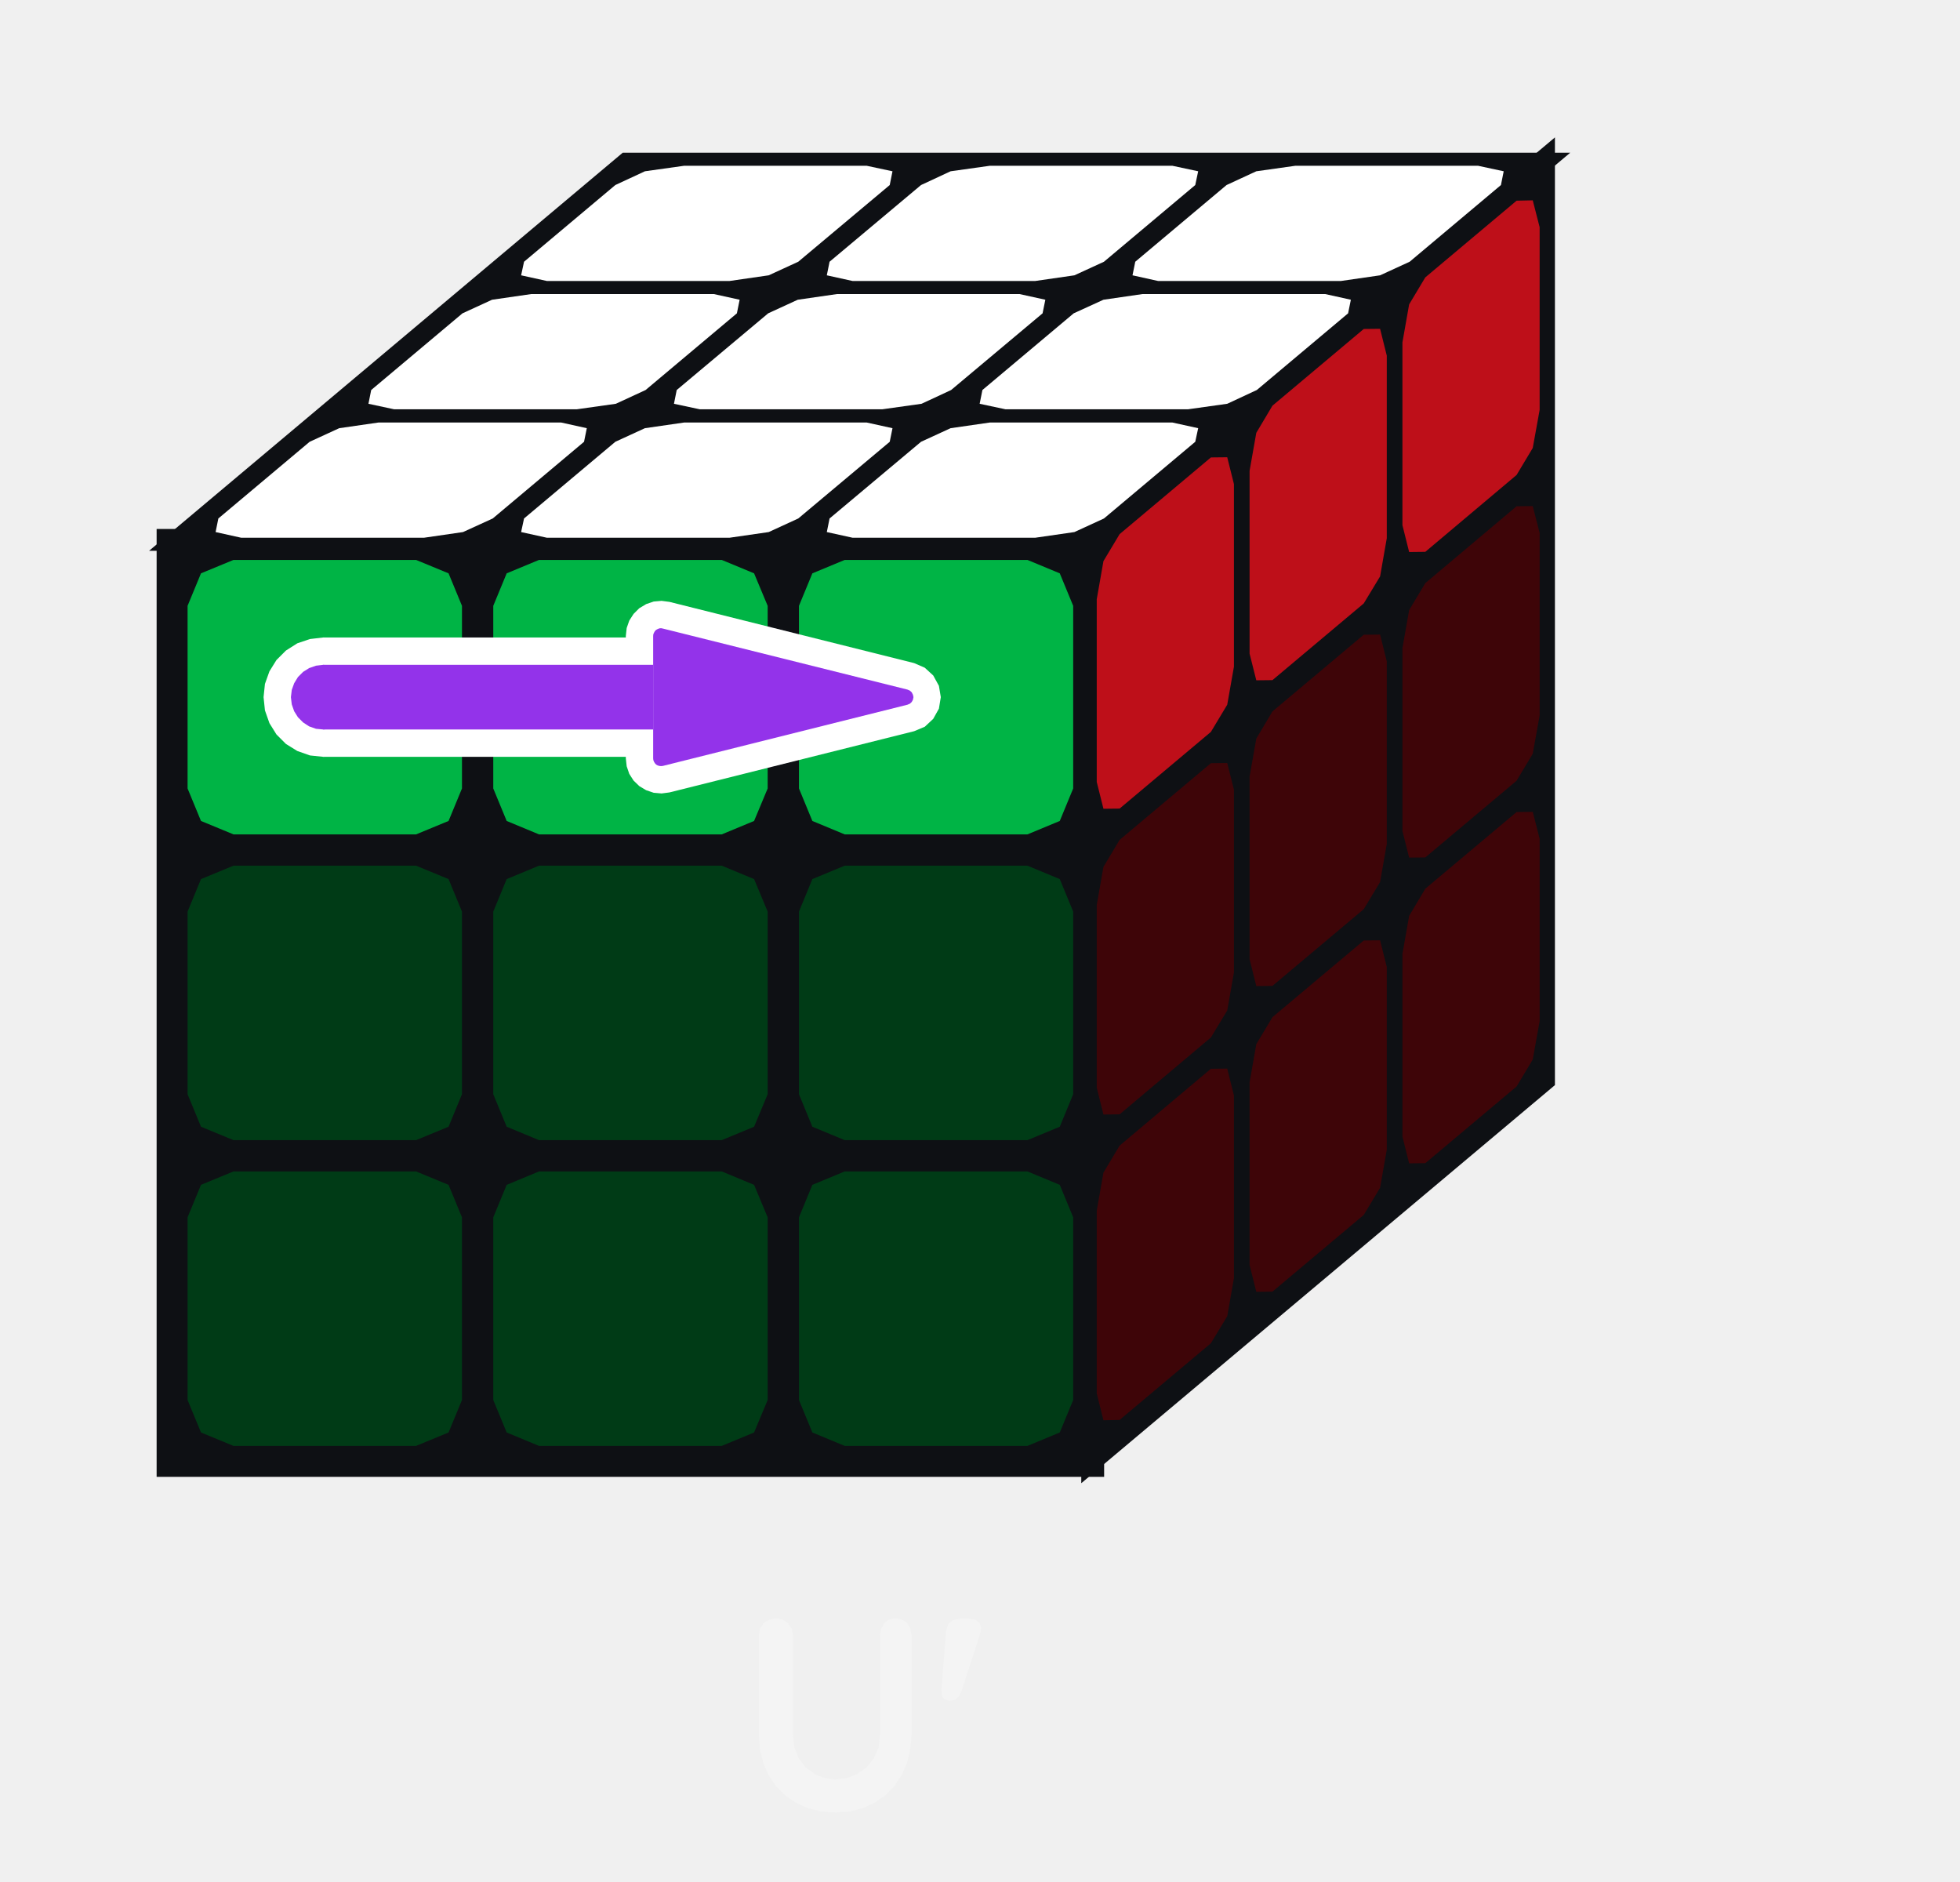
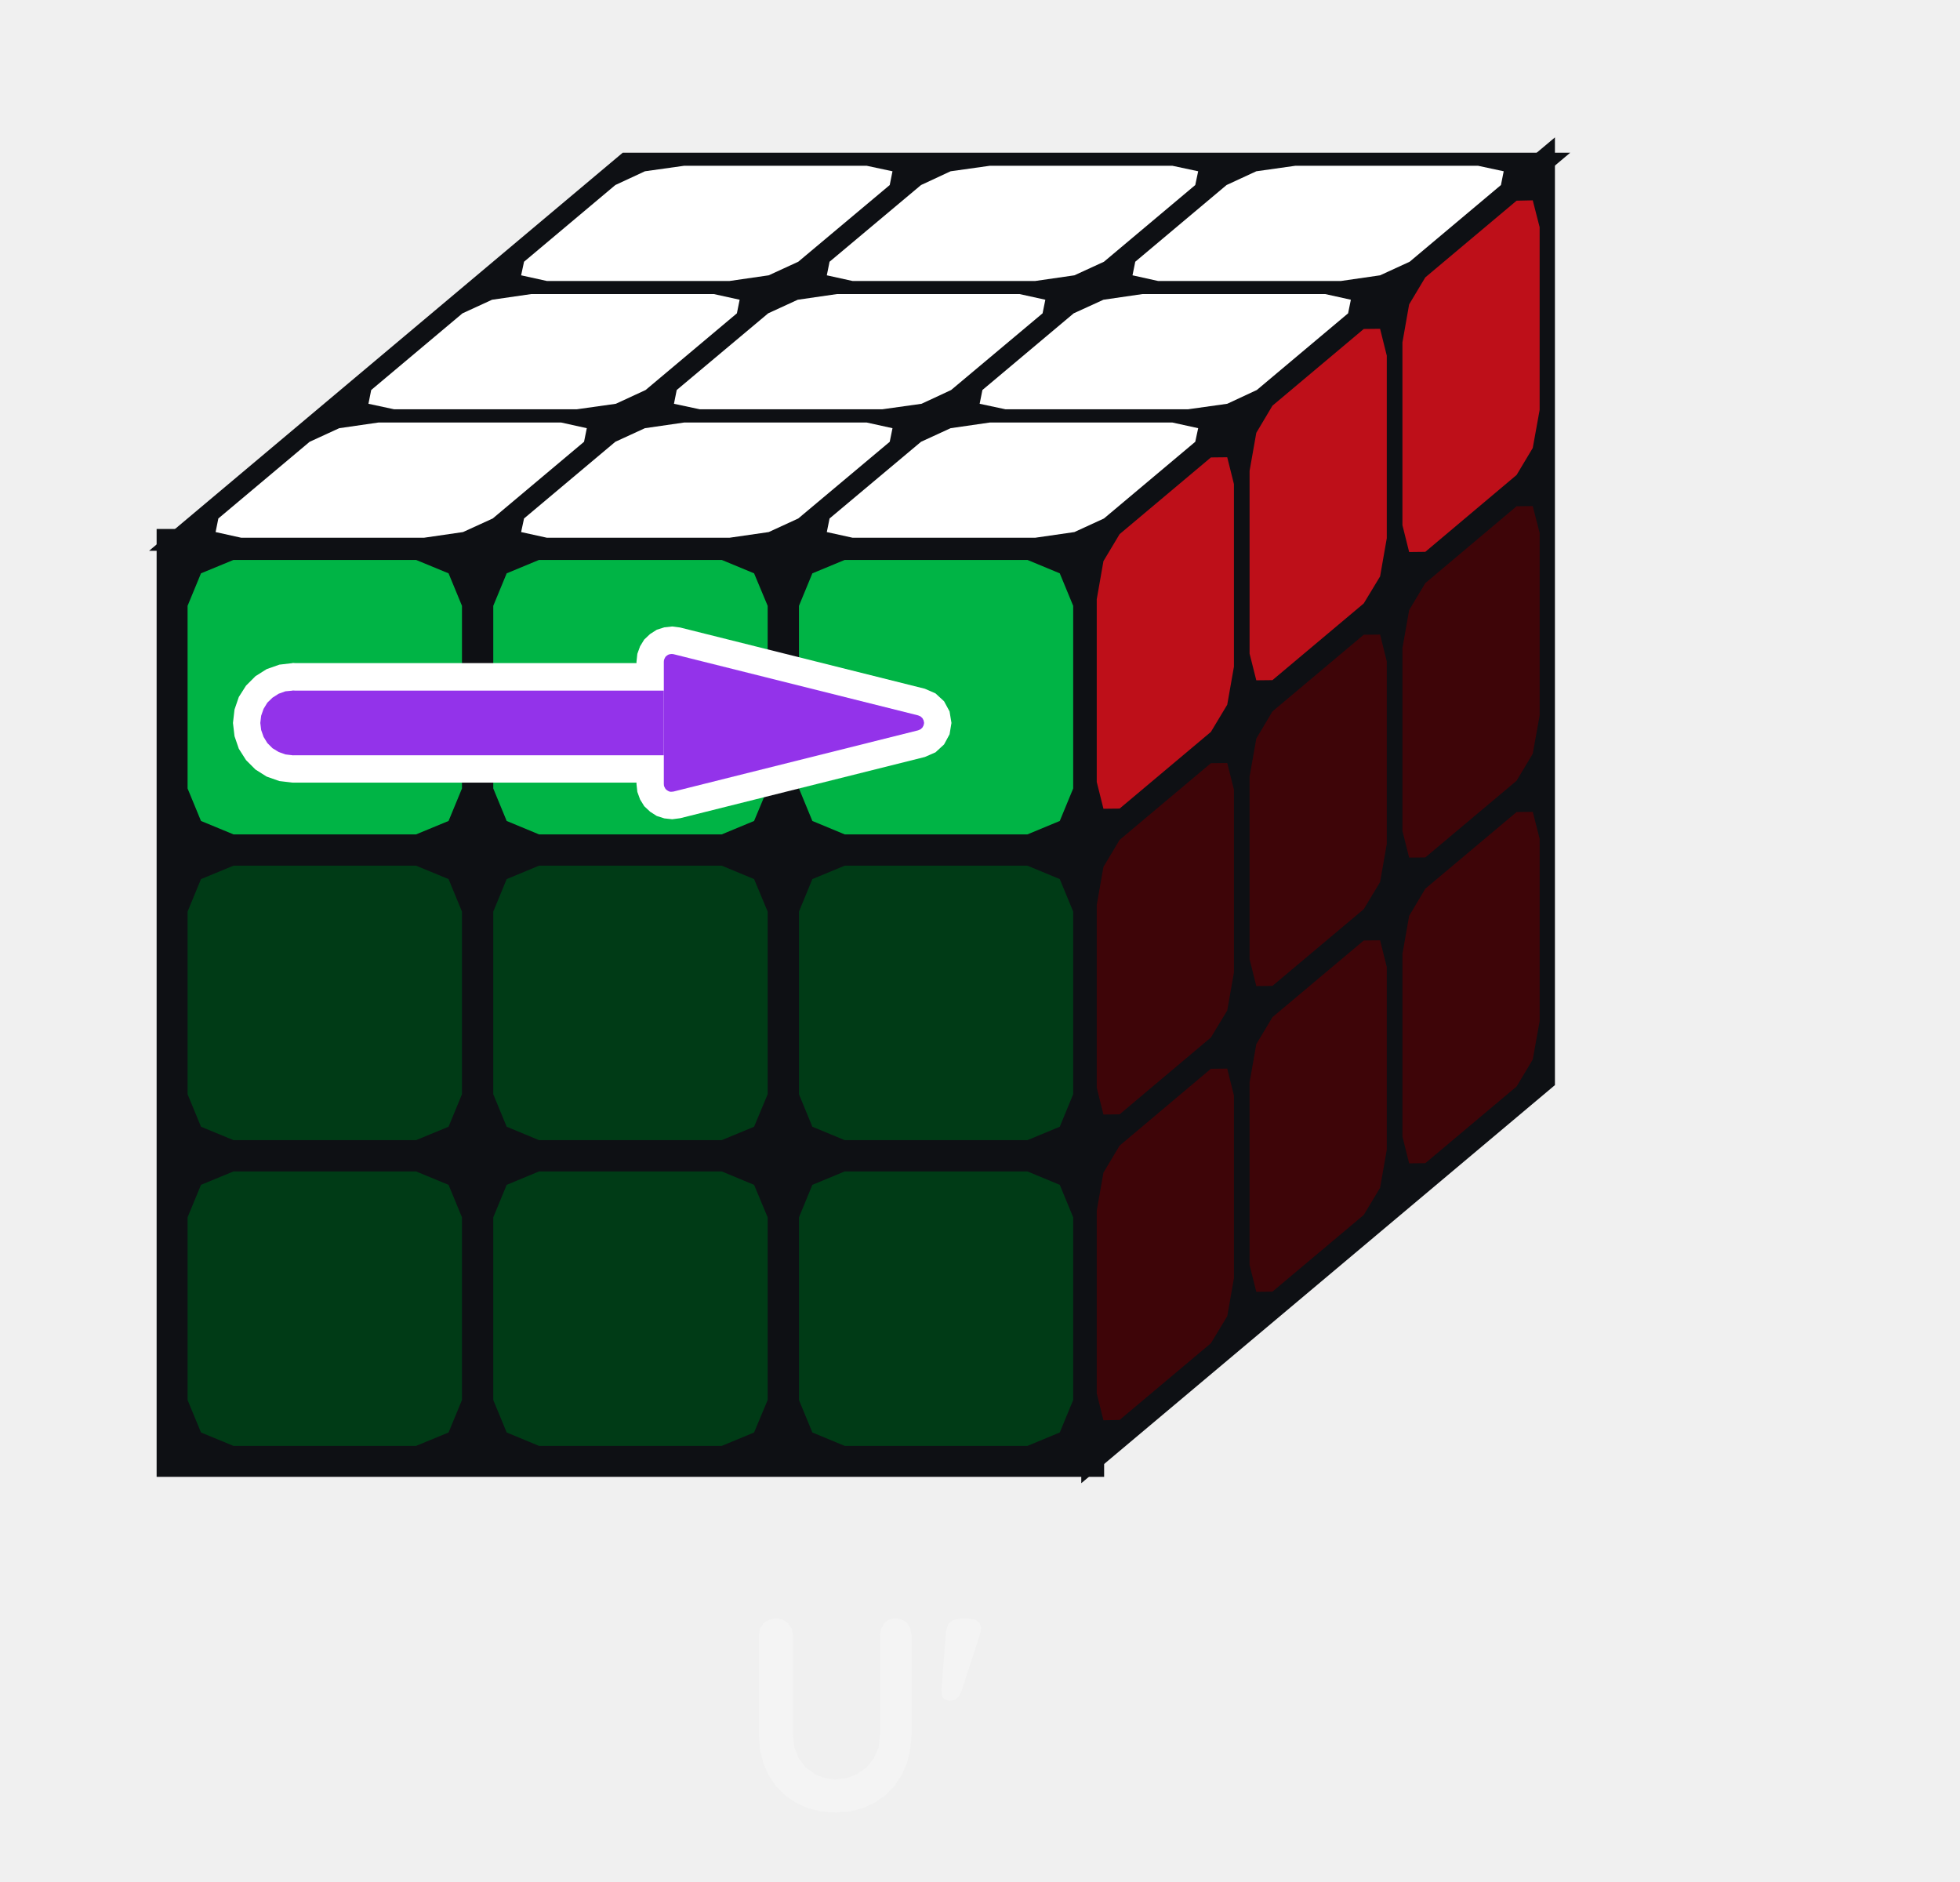
<svg xmlns="http://www.w3.org/2000/svg" viewBox="0 0 114.00 109.20" width="100" height="96">
  <polygon points="9.11,85.76 64.22,85.76 64.22,30.64 9.11,30.64" fill="#0e1014" />
  <polygon points="8.67,31.91 63.78,31.91 91.33,8.76 36.22,8.76" fill="#0e1014" />
  <polygon points="62.89,86.13 90.44,62.98 90.44,7.87 62.89,31.02" fill="#0e1014" />
  <polygon points="51.75,10.64 51.91,9.84 50.41,9.52 39.79,9.52 37.51,9.84 35.79,10.64 30.48,15.10 30.31,15.89 31.81,16.22 42.43,16.22 44.71,15.89 46.43,15.10" fill="#ffffff" />
  <polygon points="69.52,10.64 69.69,9.84 68.19,9.52 57.57,9.52 55.29,9.84 53.57,10.64 48.25,15.10 48.09,15.89 49.59,16.22 60.21,16.22 62.49,15.89 64.21,15.10" fill="#ffffff" />
  <polygon points="87.30,10.64 87.46,9.84 85.97,9.52 75.34,9.52 73.07,9.84 71.34,10.64 66.03,15.10 65.87,15.89 67.36,16.22 77.99,16.22 80.27,15.89 81.99,15.10" fill="#ffffff" />
  <polygon points="42.86,18.10 43.02,17.31 41.52,16.98 30.90,16.98 28.62,17.31 26.90,18.10 21.59,22.56 21.43,23.36 22.92,23.68 33.55,23.68 35.82,23.36 37.55,22.56" fill="#ffffff" />
  <polygon points="60.64,18.10 60.80,17.31 59.30,16.98 48.68,16.98 46.40,17.31 44.68,18.10 39.36,22.56 39.20,23.36 40.70,23.68 51.32,23.68 53.60,23.36 55.32,22.56" fill="#ffffff" />
  <polygon points="78.41,18.10 78.57,17.31 77.08,16.98 66.45,16.98 64.18,17.31 62.45,18.10 57.14,22.56 56.98,23.36 58.48,23.68 69.10,23.68 71.38,23.36 73.10,22.56" fill="#ffffff" />
  <polygon points="33.97,25.57 34.13,24.78 32.64,24.45 22.01,24.45 19.73,24.78 18.01,25.57 12.70,30.03 12.54,30.82 14.03,31.15 24.66,31.15 26.93,30.82 28.66,30.03" fill="#ffffff" />
  <polygon points="51.75,25.57 51.91,24.78 50.41,24.45 39.79,24.45 37.51,24.78 35.79,25.57 30.48,30.03 30.31,30.82 31.81,31.15 42.43,31.15 44.71,30.82 46.43,30.03" fill="#ffffff" />
  <polygon points="69.52,25.57 69.69,24.78 68.19,24.45 57.57,24.45 55.29,24.78 53.57,25.57 48.25,30.03 48.09,30.82 49.59,31.15 60.21,31.15 62.49,30.82 64.21,30.03" fill="#ffffff" />
  <polygon points="71.77,28.03 71.38,26.47 70.43,26.48 65.12,30.94 64.18,32.51 63.79,34.73 63.79,45.35 64.18,46.91 65.12,46.90 70.43,42.44 71.38,40.86 71.77,38.65" fill="#be0f19" />
  <polygon points="80.66,20.56 80.27,19.00 79.32,19.01 74.01,23.47 73.07,25.05 72.68,27.26 72.68,37.89 73.07,39.44 74.01,39.43 79.32,34.97 80.27,33.40 80.66,31.18" fill="#be0f19" />
  <polygon points="89.55,13.09 89.15,11.53 88.21,11.55 82.90,16.01 81.96,17.58 81.57,19.79 81.57,30.42 81.96,31.98 82.90,31.97 88.21,27.50 89.15,25.93 89.55,23.72" fill="#be0f19" />
  <polygon points="71.77,45.80 71.38,44.25 70.43,44.26 65.12,48.72 64.18,50.29 63.79,52.51 63.79,63.13 64.18,64.69 65.12,64.68 70.43,60.21 71.38,58.64 71.77,56.43" fill="#3e0508" />
  <polygon points="80.66,38.34 80.27,36.78 79.32,36.79 74.01,41.25 73.07,42.83 72.68,45.04 72.68,55.66 73.07,57.22 74.01,57.21 79.32,52.75 80.27,51.17 80.66,48.96" fill="#3e0508" />
  <polygon points="89.55,30.87 89.15,29.31 88.21,29.32 82.90,33.79 81.96,35.36 81.57,37.57 81.57,48.20 81.96,49.75 82.90,49.74 88.21,45.28 89.15,43.71 89.55,41.49" fill="#3e0508" />
  <polygon points="71.77,63.58 71.38,62.02 70.43,62.03 65.12,66.50 64.18,68.07 63.79,70.28 63.79,80.91 64.18,82.47 65.12,82.45 70.43,77.99 71.38,76.42 71.77,74.21" fill="#3e0508" />
  <polygon points="80.66,56.11 80.27,54.56 79.32,54.57 74.01,59.03 73.07,60.60 72.68,62.82 72.68,73.44 73.07,75.00 74.01,74.99 79.32,70.53 80.27,68.95 80.66,66.74" fill="#3e0508" />
  <polygon points="89.55,48.65 89.15,47.09 88.21,47.10 82.90,51.56 81.96,53.14 81.57,55.35 81.57,65.97 81.96,67.53 82.90,67.52 88.21,63.06 89.15,61.49 89.55,59.27" fill="#3e0508" />
  <polygon points="26.87,35.11 26.09,33.22 24.20,32.44 13.58,32.44 11.69,33.22 10.91,35.11 10.91,45.73 11.69,47.62 13.58,48.40 24.20,48.40 26.09,47.62 26.87,45.73" fill="#00b445" />
  <polygon points="44.65,35.11 43.86,33.22 41.98,32.44 31.35,32.44 29.47,33.22 28.69,35.11 28.69,45.73 29.47,47.62 31.35,48.40 41.98,48.40 43.86,47.62 44.65,45.73" fill="#00b445" />
  <polygon points="62.42,35.11 61.64,33.22 59.76,32.44 49.13,32.44 47.25,33.22 46.47,35.11 46.47,45.73 47.25,47.62 49.13,48.40 59.76,48.40 61.64,47.62 62.42,45.73" fill="#00b445" />
  <polygon points="26.87,52.89 26.09,51.00 24.20,50.22 13.58,50.22 11.69,51.00 10.91,52.89 10.91,63.51 11.69,65.40 13.58,66.18 24.20,66.18 26.09,65.40 26.87,63.51" fill="#003b16" />
  <polygon points="44.65,52.89 43.86,51.00 41.98,50.22 31.35,50.22 29.47,51.00 28.69,52.89 28.69,63.51 29.47,65.40 31.35,66.18 41.98,66.18 43.86,65.40 44.65,63.51" fill="#003b16" />
  <polygon points="62.42,52.89 61.64,51.00 59.76,50.22 49.13,50.22 47.25,51.00 46.47,52.89 46.47,63.51 47.25,65.40 49.13,66.18 59.76,66.18 61.64,65.40 62.42,63.51" fill="#003b16" />
  <polygon points="26.87,70.67 26.09,68.78 24.20,68.00 13.58,68.00 11.69,68.78 10.91,70.67 10.91,81.29 11.69,83.18 13.58,83.96 24.20,83.96 26.09,83.18 26.87,81.29" fill="#003b16" />
  <polygon points="44.65,70.67 43.86,68.78 41.98,68.00 31.35,68.00 29.47,68.78 28.69,70.67 28.69,81.29 29.47,83.18 31.35,83.96 41.98,83.96 43.86,83.18 44.65,81.29" fill="#003b16" />
  <polygon points="62.42,70.67 61.64,68.78 59.76,68.00 49.13,68.00 47.25,68.78 46.47,70.67 46.47,81.29 47.25,83.18 49.13,83.96 59.76,83.96 61.64,83.18 62.42,81.29" fill="#003b16" />
-   <polygon points="18.80,36.95 37.99,36.95 37.99,43.89 18.80,43.89" fill="#ffffff" />
-   <polygon points="22.27,40.42 22.18,39.65 21.93,38.92 21.51,38.26 20.96,37.71 20.31,37.29 19.57,37.04 18.80,36.95 18.03,37.04 17.29,37.29 16.63,37.71 16.08,38.26 15.67,38.92 15.41,39.65 15.33,40.42 15.41,41.19 15.67,41.93 16.08,42.59 16.63,43.14 17.29,43.55 18.03,43.81 18.80,43.89 19.57,43.81 20.31,43.55 20.96,43.14 21.51,42.59 21.93,41.93 22.18,41.19" fill="#ffffff" />
-   <polygon points="36.40,36.86 36.45,36.40 36.60,35.97 36.85,35.58 37.18,35.25 37.58,35.01 38.02,34.86 38.48,34.82 38.94,34.88 53.17,38.44 53.79,38.71 54.28,39.16 54.61,39.76 54.72,40.42 54.61,41.09 54.28,41.68 53.79,42.14 53.17,42.40 38.94,45.96 38.48,46.02 38.02,45.98 37.58,45.83 37.18,45.59 36.85,45.27 36.60,44.88 36.45,44.44 36.40,43.98" fill="#ffffff" />
-   <polygon points="18.80,38.54 37.99,38.54 37.99,42.30 18.80,42.30" fill="#9333ea" />
-   <polygon points="20.68,40.42 20.63,40.00 20.49,39.61 20.27,39.25 19.97,38.95 19.61,38.73 19.22,38.59 18.80,38.54 18.38,38.59 17.98,38.73 17.63,38.95 17.33,39.25 17.11,39.61 16.97,40.00 16.92,40.42 16.97,40.84 17.11,41.24 17.33,41.59 17.63,41.89 17.98,42.12 18.38,42.26 18.80,42.30 19.22,42.26 19.61,42.12 19.97,41.89 20.27,41.59 20.49,41.24 20.63,40.84" fill="#9333ea" />
-   <polygon points="37.99,36.86 38.00,36.76 38.04,36.67 38.09,36.58 38.16,36.51 38.25,36.46 38.35,36.42 38.45,36.41 38.55,36.43 52.78,39.98 52.92,40.04 53.03,40.14 53.10,40.28 53.13,40.42 53.10,40.57 53.03,40.70 52.92,40.80 52.78,40.86 38.55,44.42 38.45,44.43 38.35,44.42 38.25,44.39 38.16,44.34 38.09,44.26 38.04,44.18 38.00,44.08 37.99,43.98" fill="#9333ea" />
+   <polygon points="17.02,38.44 38.61,38.44 38.61,45.39 17.02,45.39" fill="#ffffff" />
+   <polygon points="20.49,41.92 20.41,41.14 20.15,40.41 19.74,39.75 19.19,39.20 18.53,38.79 17.79,38.53 17.02,38.44 16.25,38.53 15.51,38.79 14.86,39.20 14.31,39.75 13.89,40.41 13.64,41.14 13.55,41.92 13.64,42.69 13.89,43.42 14.31,44.08 14.86,44.63 15.51,45.04 16.25,45.30 17.02,45.39 17.79,45.30 18.53,45.04 19.19,44.63 19.74,44.08 20.15,43.42 20.41,42.69" fill="#ffffff" />
+   <polygon points="37.02,38.36 37.07,37.90 37.23,37.46 37.47,37.07 37.81,36.75 38.20,36.50 38.64,36.36 39.10,36.31 39.56,36.37 53.79,39.93 54.41,40.20 54.91,40.66 55.23,41.25 55.34,41.92 55.23,42.58 54.91,43.17 54.41,43.63 53.79,43.90 39.56,47.46 39.10,47.52 38.64,47.47 38.20,47.33 37.81,47.08 37.47,46.76 37.23,46.37 37.07,45.93 37.02,45.47" fill="#ffffff" />
+   <polygon points="17.02,40.04 38.61,40.04 38.61,43.80 17.02,43.80" fill="#9333ea" />
+   <polygon points="18.90,41.92 18.85,41.50 18.71,41.10 18.49,40.74 18.19,40.45 17.84,40.22 17.44,40.08 17.02,40.04 16.60,40.08 16.21,40.22 15.85,40.45 15.55,40.74 15.33,41.10 15.19,41.50 15.14,41.92 15.19,42.33 15.33,42.73 15.55,43.09 15.85,43.39 16.21,43.61 16.60,43.75 17.02,43.80 17.44,43.75 17.84,43.61 18.19,43.39 18.49,43.09 18.71,42.73 18.85,42.33" fill="#9333ea" />
+   <polygon points="38.61,38.36 38.62,38.26 38.66,38.16 38.71,38.07 38.79,38.00 38.87,37.95 38.97,37.92 39.07,37.91 39.17,37.92 53.40,41.48 53.54,41.54 53.65,41.64 53.72,41.77 53.75,41.92 53.72,42.06 53.65,42.19 53.54,42.29 53.40,42.35 39.17,45.91 39.07,45.92 38.97,45.92 38.87,45.88 38.79,45.83 38.71,45.76 38.66,45.67 38.62,45.58 38.61,45.47" fill="#9333ea" />
  <polygon points="52.09,93.98 52.46,94.06 52.76,94.26 52.95,94.58 53.02,94.96 53.02,100.75 52.95,101.60 52.76,102.38 52.45,103.10 52.02,103.74 51.50,104.27 50.89,104.70 50.19,105.02 49.42,105.22 48.58,105.28 47.74,105.22 46.98,105.02 46.27,104.70 45.66,104.27 45.13,103.74 44.70,103.10 44.39,102.38 44.20,101.60 44.14,100.75 44.14,94.96 44.21,94.58 44.42,94.26 44.75,94.06 45.16,93.98 45.51,94.06 45.82,94.26 46.05,94.58 46.12,94.96 46.12,100.75 46.21,101.50 46.46,102.14 46.86,102.66 47.38,103.04 47.96,103.28 48.58,103.36 49.25,103.28 49.86,103.04 50.40,102.66 50.82,102.14 51.10,101.50 51.19,100.75 51.19,94.96 51.26,94.58 51.43,94.26 51.71,94.06" fill="#f4f4f4" />
  <polygon points="55.02,94.77 55.14,94.34 55.42,94.09 55.85,94.00 56.34,94.00 56.73,94.06 56.97,94.25 57.06,94.54 57.00,94.91 55.91,98.26 55.75,98.55 55.52,98.73 55.22,98.78 54.94,98.71 54.79,98.50 54.76,98.13" fill="#f4f4f4" />
</svg>
